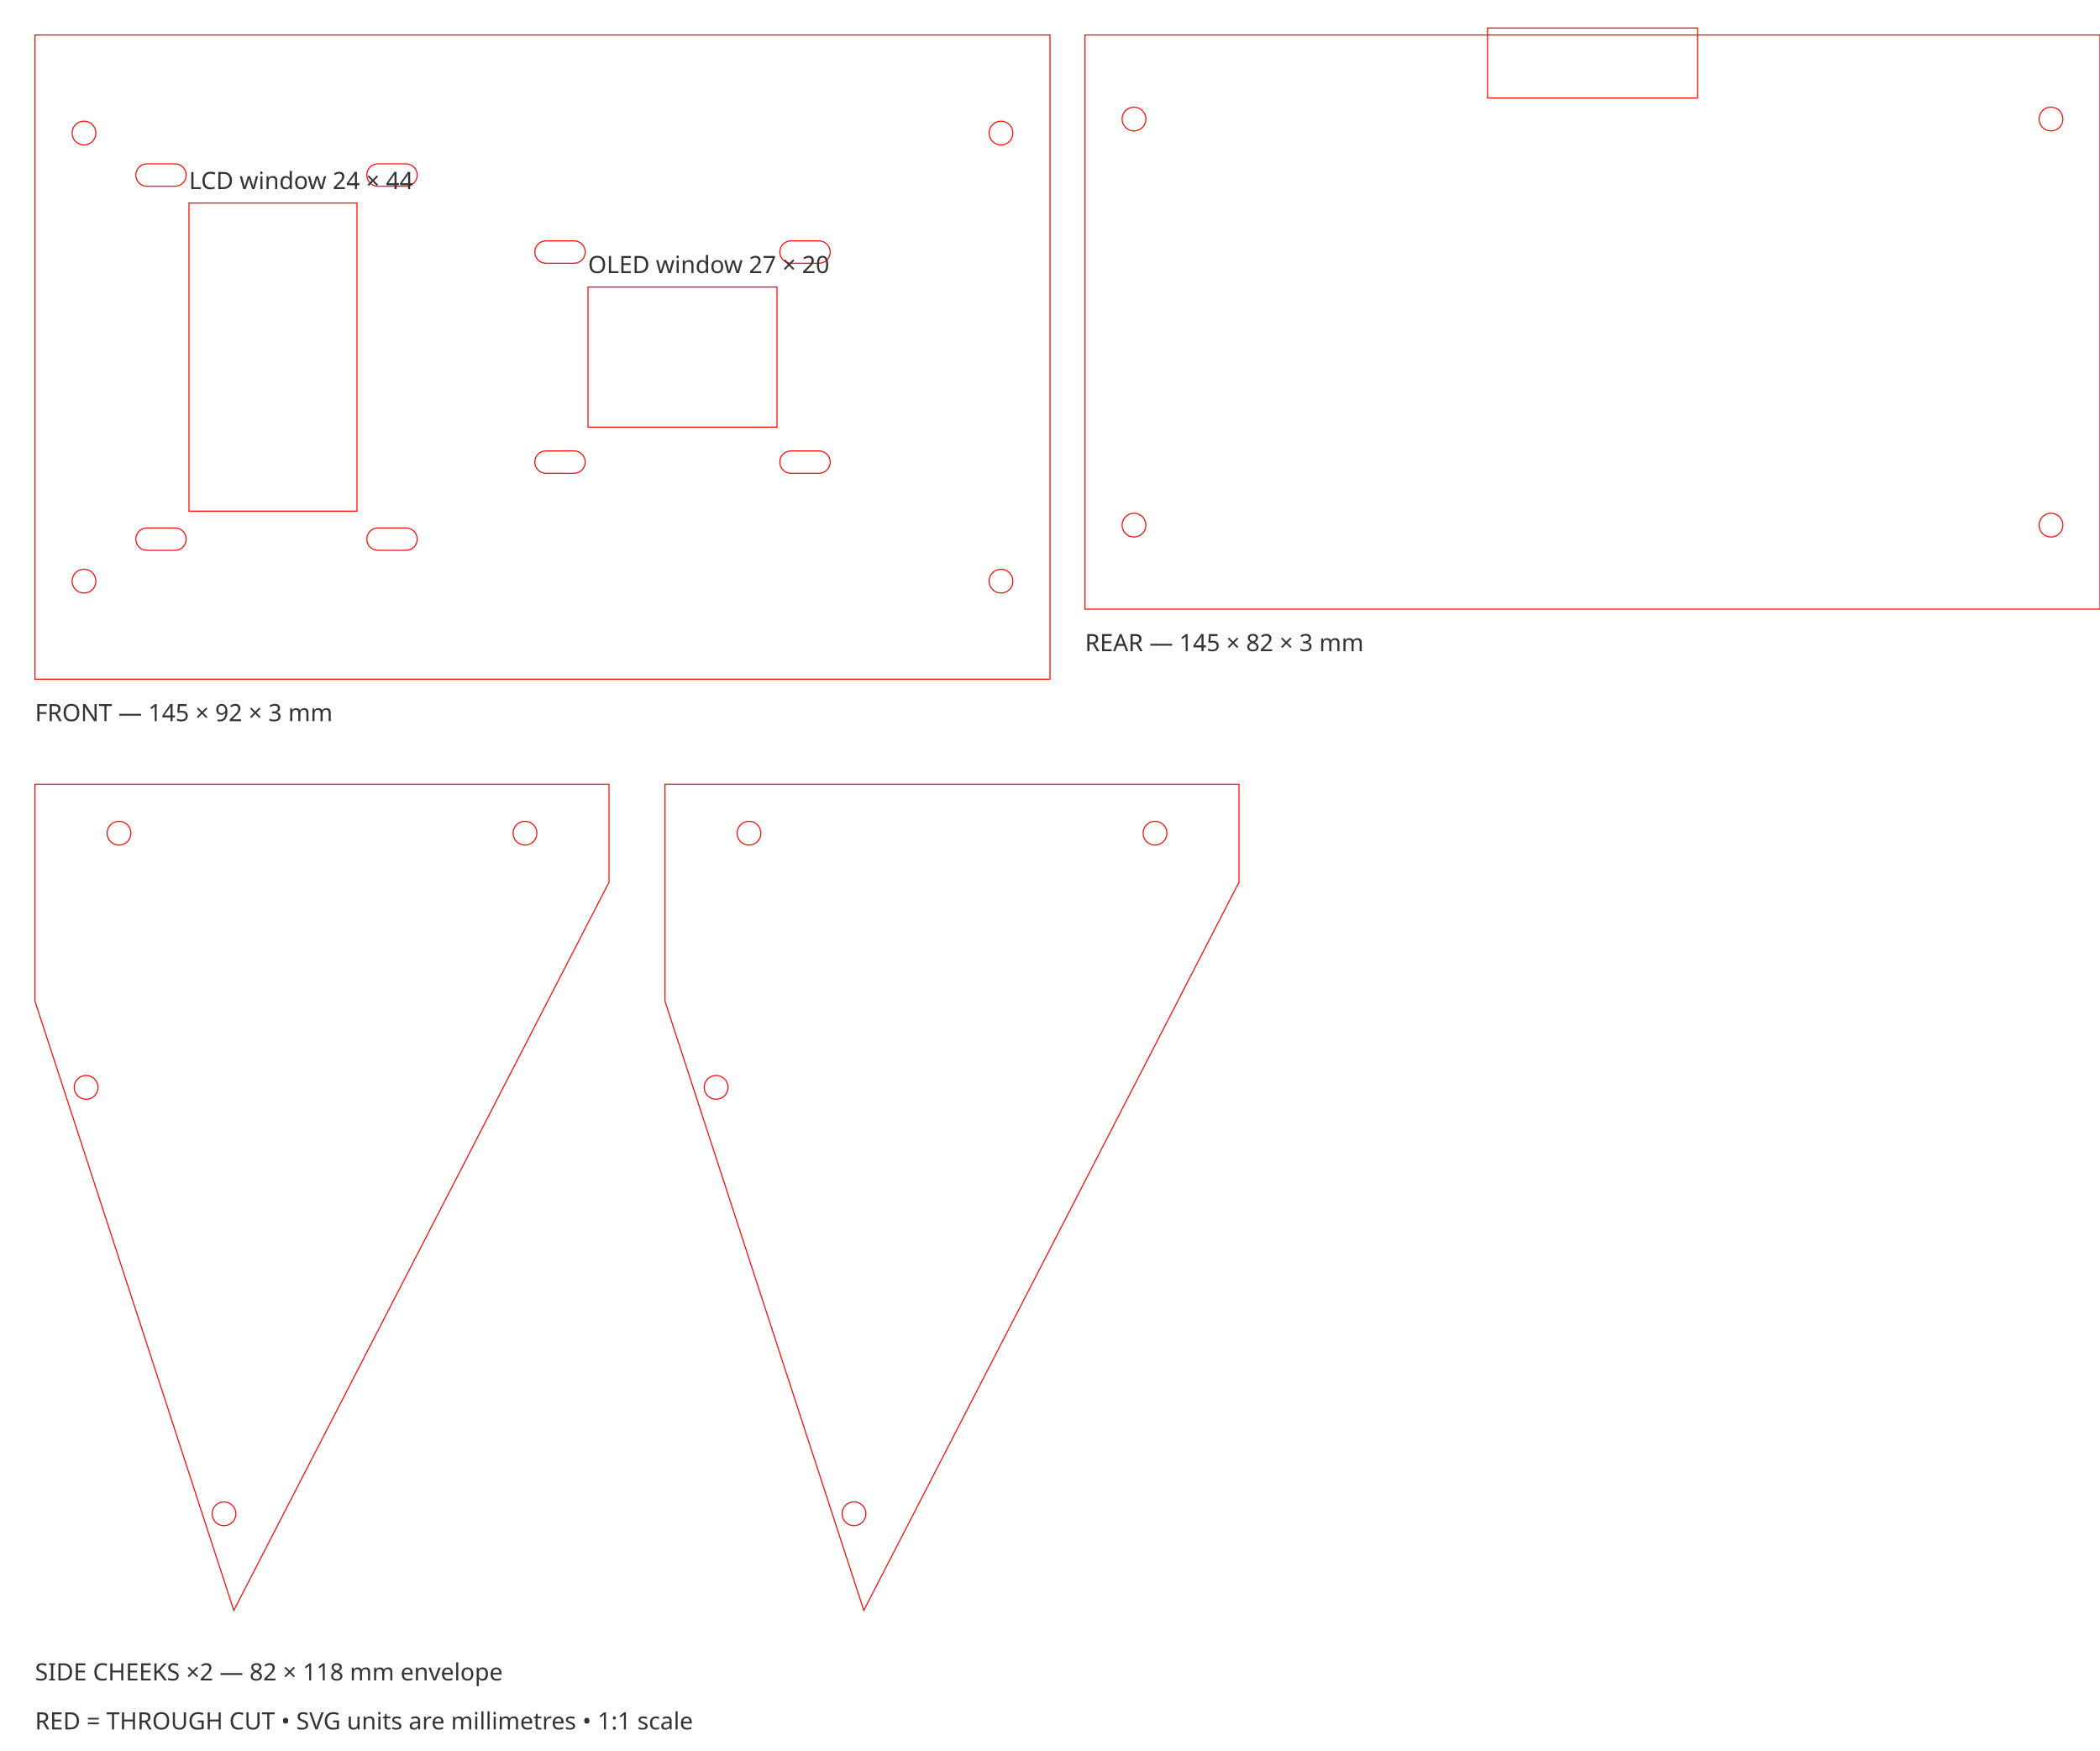
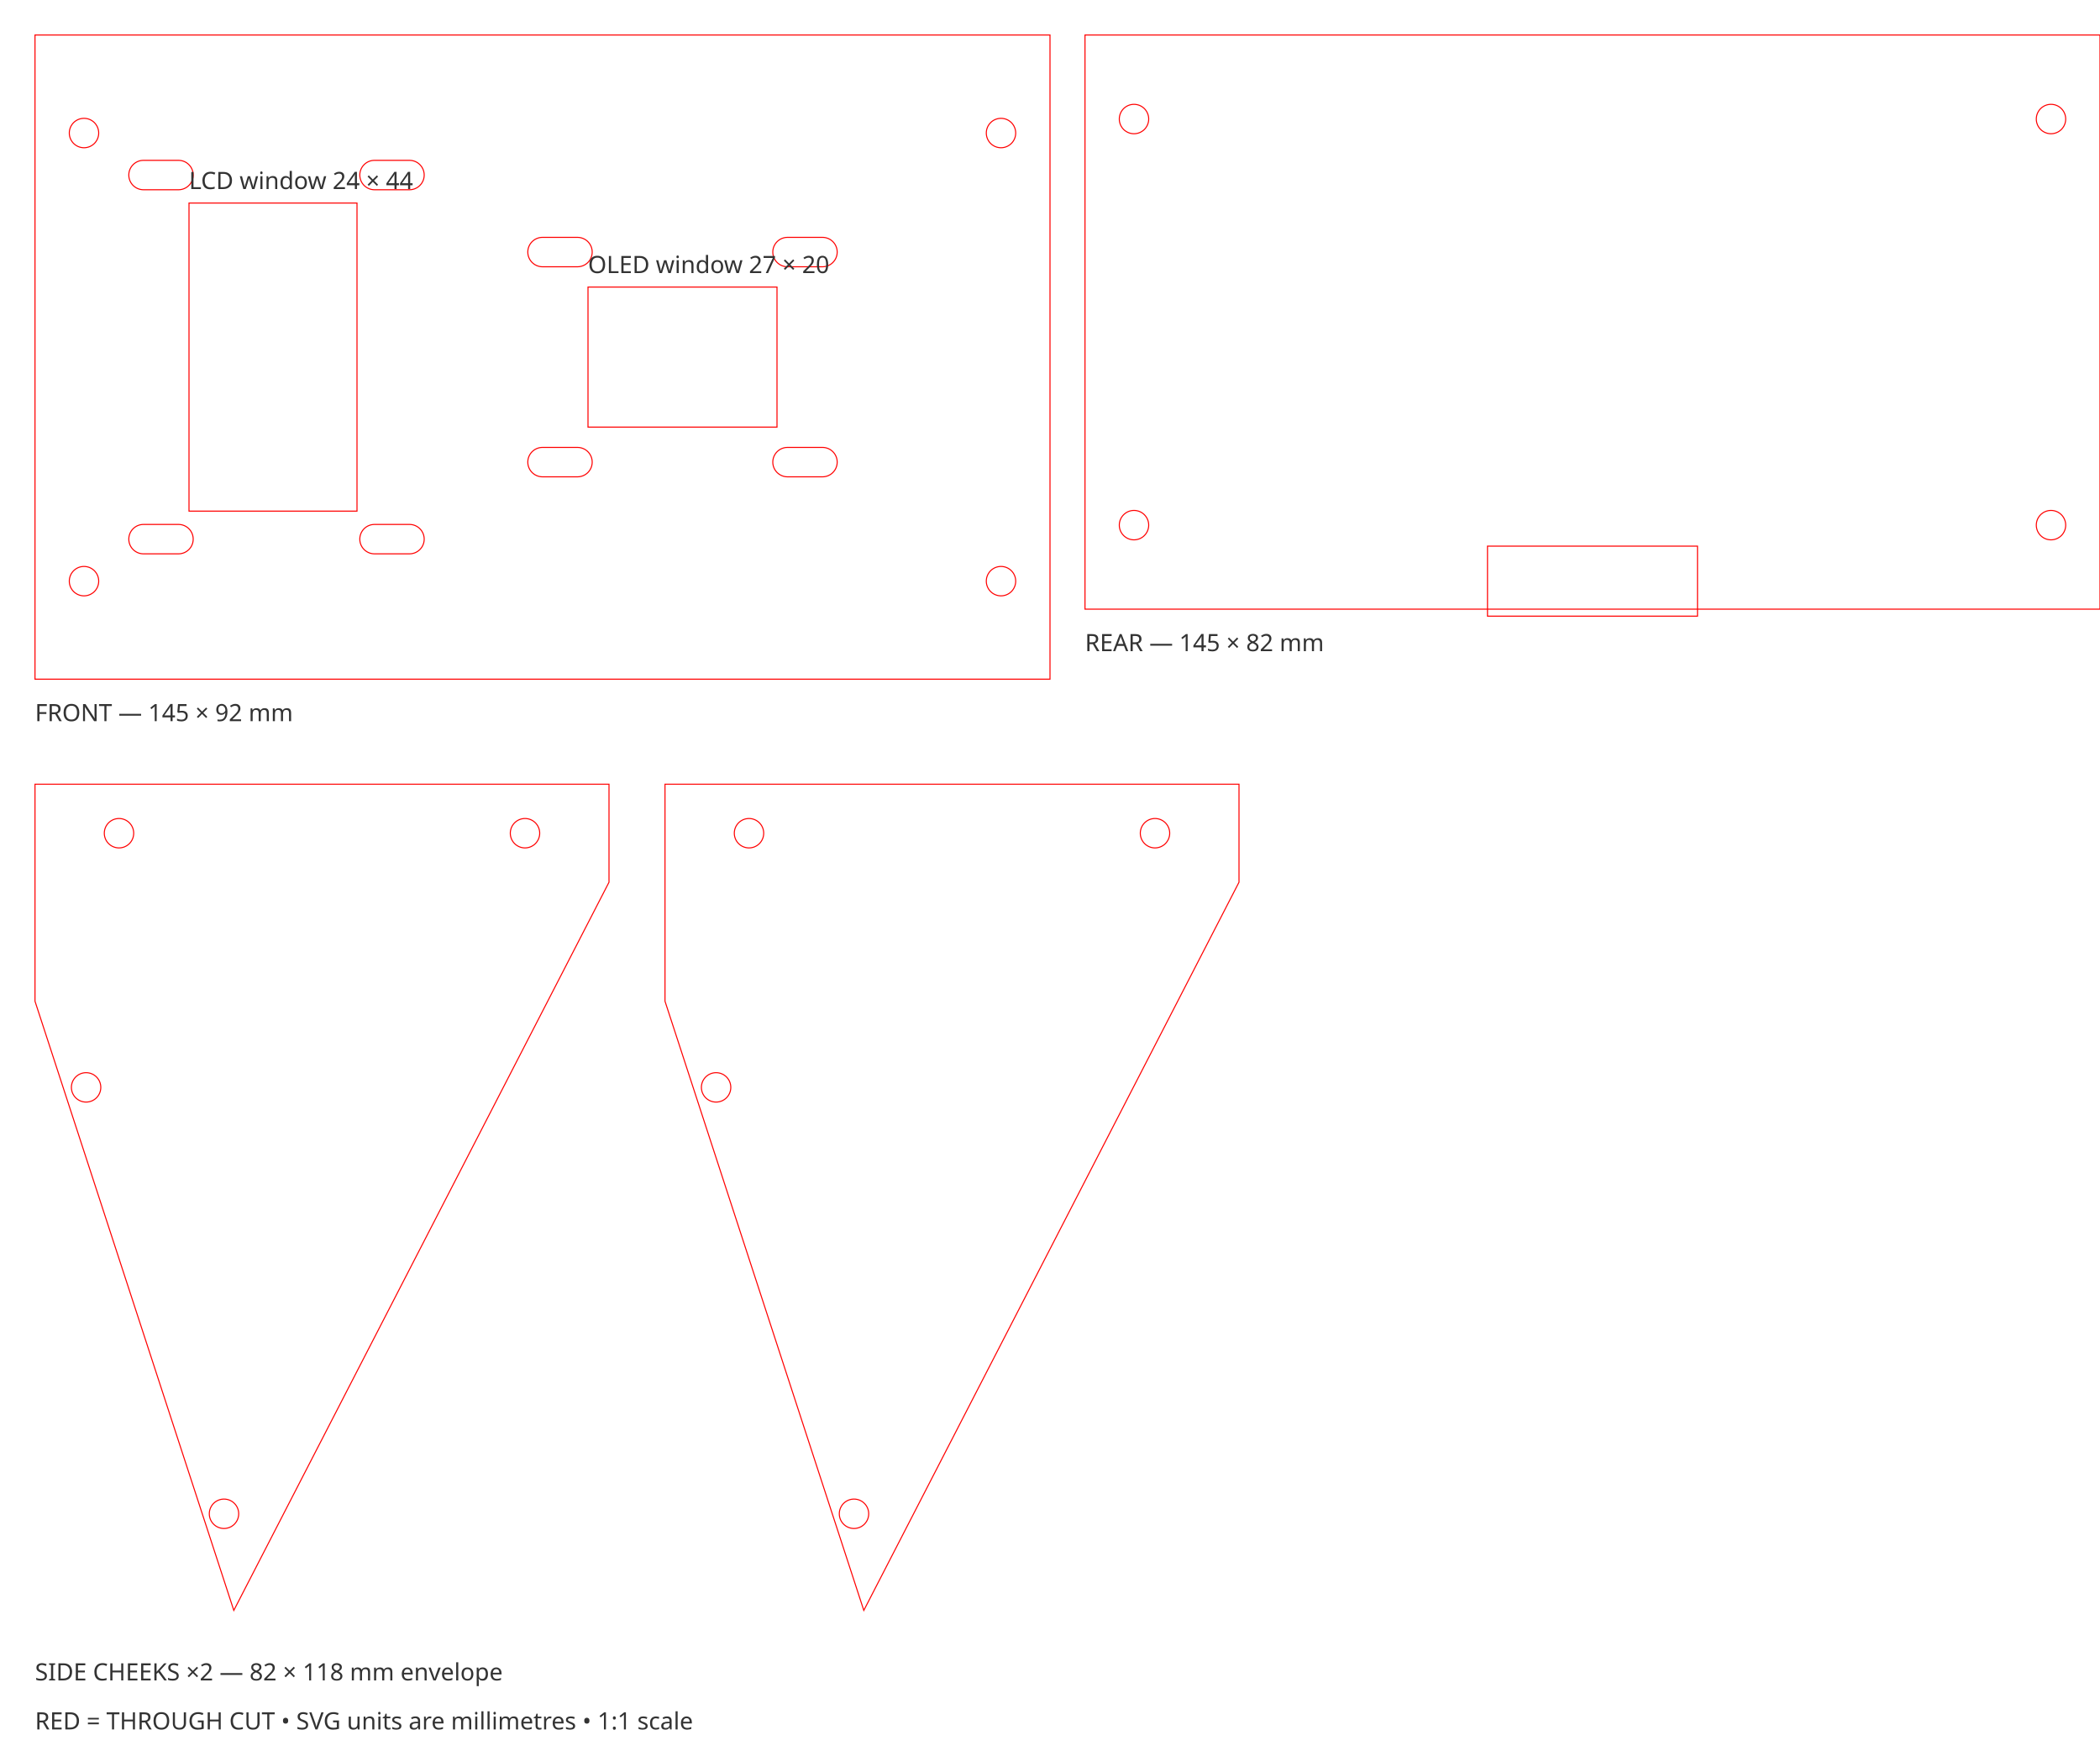
<svg xmlns="http://www.w3.org/2000/svg" width="300mm" height="250mm" viewBox="0 0 300 250">
  <g fill="none" stroke="#ff0000" stroke-width="0.15">
    <rect x="5" y="5" width="145" height="92" />
    <rect x="27" y="29" width="24" height="44" />
    <rect x="84" y="41" width="27" height="20" />
-     <circle cx="12" cy="19" r="1.7" />
-     <circle cx="143" cy="19" r="1.7" />
-     <circle cx="12" cy="83" r="1.7" />
-     <circle cx="143" cy="83" r="1.7" />
-     <rect x="19.4" y="23.4" width="7.2" height="3.2" rx="1.6" />
-     <rect x="52.4" y="23.4" width="7.2" height="3.2" rx="1.6" />
-     <rect x="19.4" y="75.4" width="7.2" height="3.2" rx="1.6" />
-     <rect x="52.4" y="75.4" width="7.2" height="3.2" rx="1.6" />
-     <rect x="76.4" y="34.4" width="7.2" height="3.2" rx="1.6" />
-     <rect x="111.4" y="34.4" width="7.2" height="3.2" rx="1.6" />
-     <rect x="76.4" y="64.4" width="7.2" height="3.2" rx="1.6" />
-     <rect x="111.4" y="64.4" width="7.2" height="3.2" rx="1.6" />
+     <circle cx="12" cy="19" r="2.1" />
+     <circle cx="143" cy="19" r="2.1" />
+     <circle cx="12" cy="83" r="2.1" />
+     <circle cx="143" cy="83" r="2.1" />
+     <rect x="18.4" y="22.9" width="9.2" height="4.2" rx="2.1" />
+     <rect x="51.4" y="22.9" width="9.2" height="4.2" rx="2.1" />
+     <rect x="18.4" y="74.9" width="9.2" height="4.2" rx="2.1" />
+     <rect x="51.4" y="74.9" width="9.2" height="4.2" rx="2.1" />
+     <rect x="75.4" y="33.9" width="9.2" height="4.2" rx="2.1" />
+     <rect x="110.4" y="33.9" width="9.2" height="4.2" rx="2.1" />
+     <rect x="75.4" y="63.9" width="9.2" height="4.2" rx="2.1" />
+     <rect x="110.4" y="63.9" width="9.2" height="4.2" rx="2.1" />
    <rect x="155" y="5" width="145" height="82" />
-     <rect x="212.5" y="4" width="30" height="10" />
-     <circle cx="162" cy="17" r="1.7" />
-     <circle cx="293" cy="17" r="1.7" />
-     <circle cx="162" cy="75" r="1.7" />
-     <circle cx="293" cy="75" r="1.7" />
+     <rect x="212.5" y="78" width="30" height="10" />
+     <circle cx="162" cy="17" r="2.1" />
+     <circle cx="293" cy="17" r="2.1" />
+     <circle cx="162" cy="75" r="2.1" />
+     <circle cx="293" cy="75" r="2.1" />
    <path d="M5 112 L87 112 L87 126 L33.4 230 L5 143 Z" />
    <path d="M95 112 L177 112 L177 126 L123.4 230 L95 143 Z" />
-     <circle cx="12.3" cy="155.3" r="1.7" />
-     <circle cx="32" cy="216.2" r="1.7" />
-     <circle cx="17" cy="119" r="1.7" />
-     <circle cx="75" cy="119" r="1.7" />
-     <circle cx="102.3" cy="155.3" r="1.7" />
-     <circle cx="122" cy="216.2" r="1.7" />
-     <circle cx="107" cy="119" r="1.7" />
-     <circle cx="165" cy="119" r="1.7" />
+     <circle cx="12.3" cy="155.3" r="2.1" />
+     <circle cx="32" cy="216.2" r="2.1" />
+     <circle cx="17" cy="119" r="2.1" />
+     <circle cx="75" cy="119" r="2.1" />
+     <circle cx="102.3" cy="155.3" r="2.1" />
+     <circle cx="122" cy="216.2" r="2.1" />
+     <circle cx="107" cy="119" r="2.1" />
+     <circle cx="165" cy="119" r="2.1" />
  </g>
  <g fill="#333" font-family="sans-serif" font-size="3.4">
-     <text x="5" y="103">FRONT — 145 × 92 × 3 mm</text>
+     <text x="5" y="103">FRONT — 145 × 92 mm</text>
    <text x="27" y="27">LCD window 24 × 44</text>
    <text x="84" y="39">OLED window 27 × 20</text>
-     <text x="155" y="93">REAR — 145 × 82 × 3 mm</text>
+     <text x="155" y="93">REAR — 145 × 82 mm</text>
    <text x="5" y="240">SIDE CHEEKS ×2 — 82 × 118 mm envelope</text>
    <text x="5" y="247">RED = THROUGH CUT • SVG units are millimetres • 1:1 scale</text>
  </g>
</svg>
